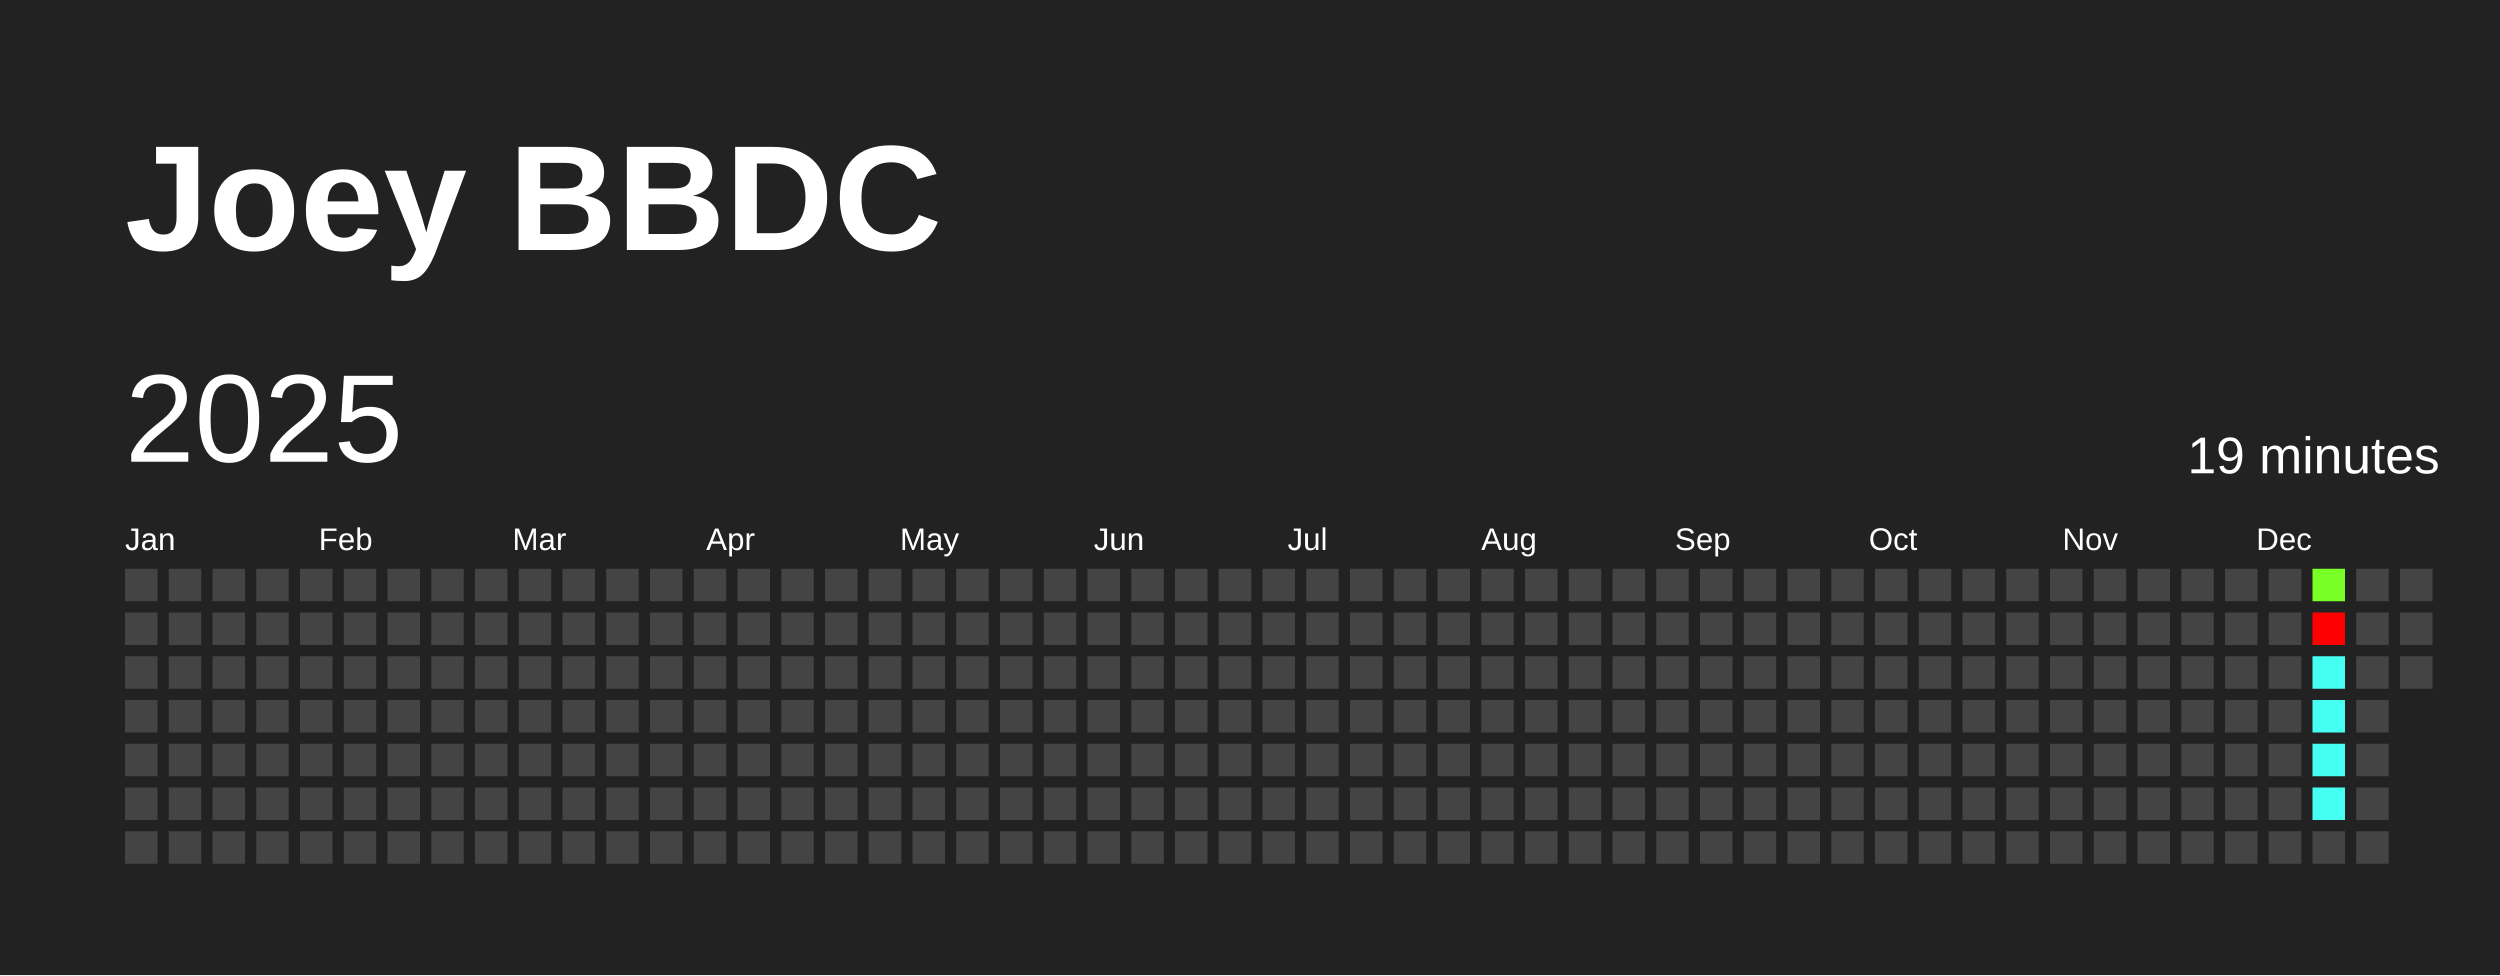
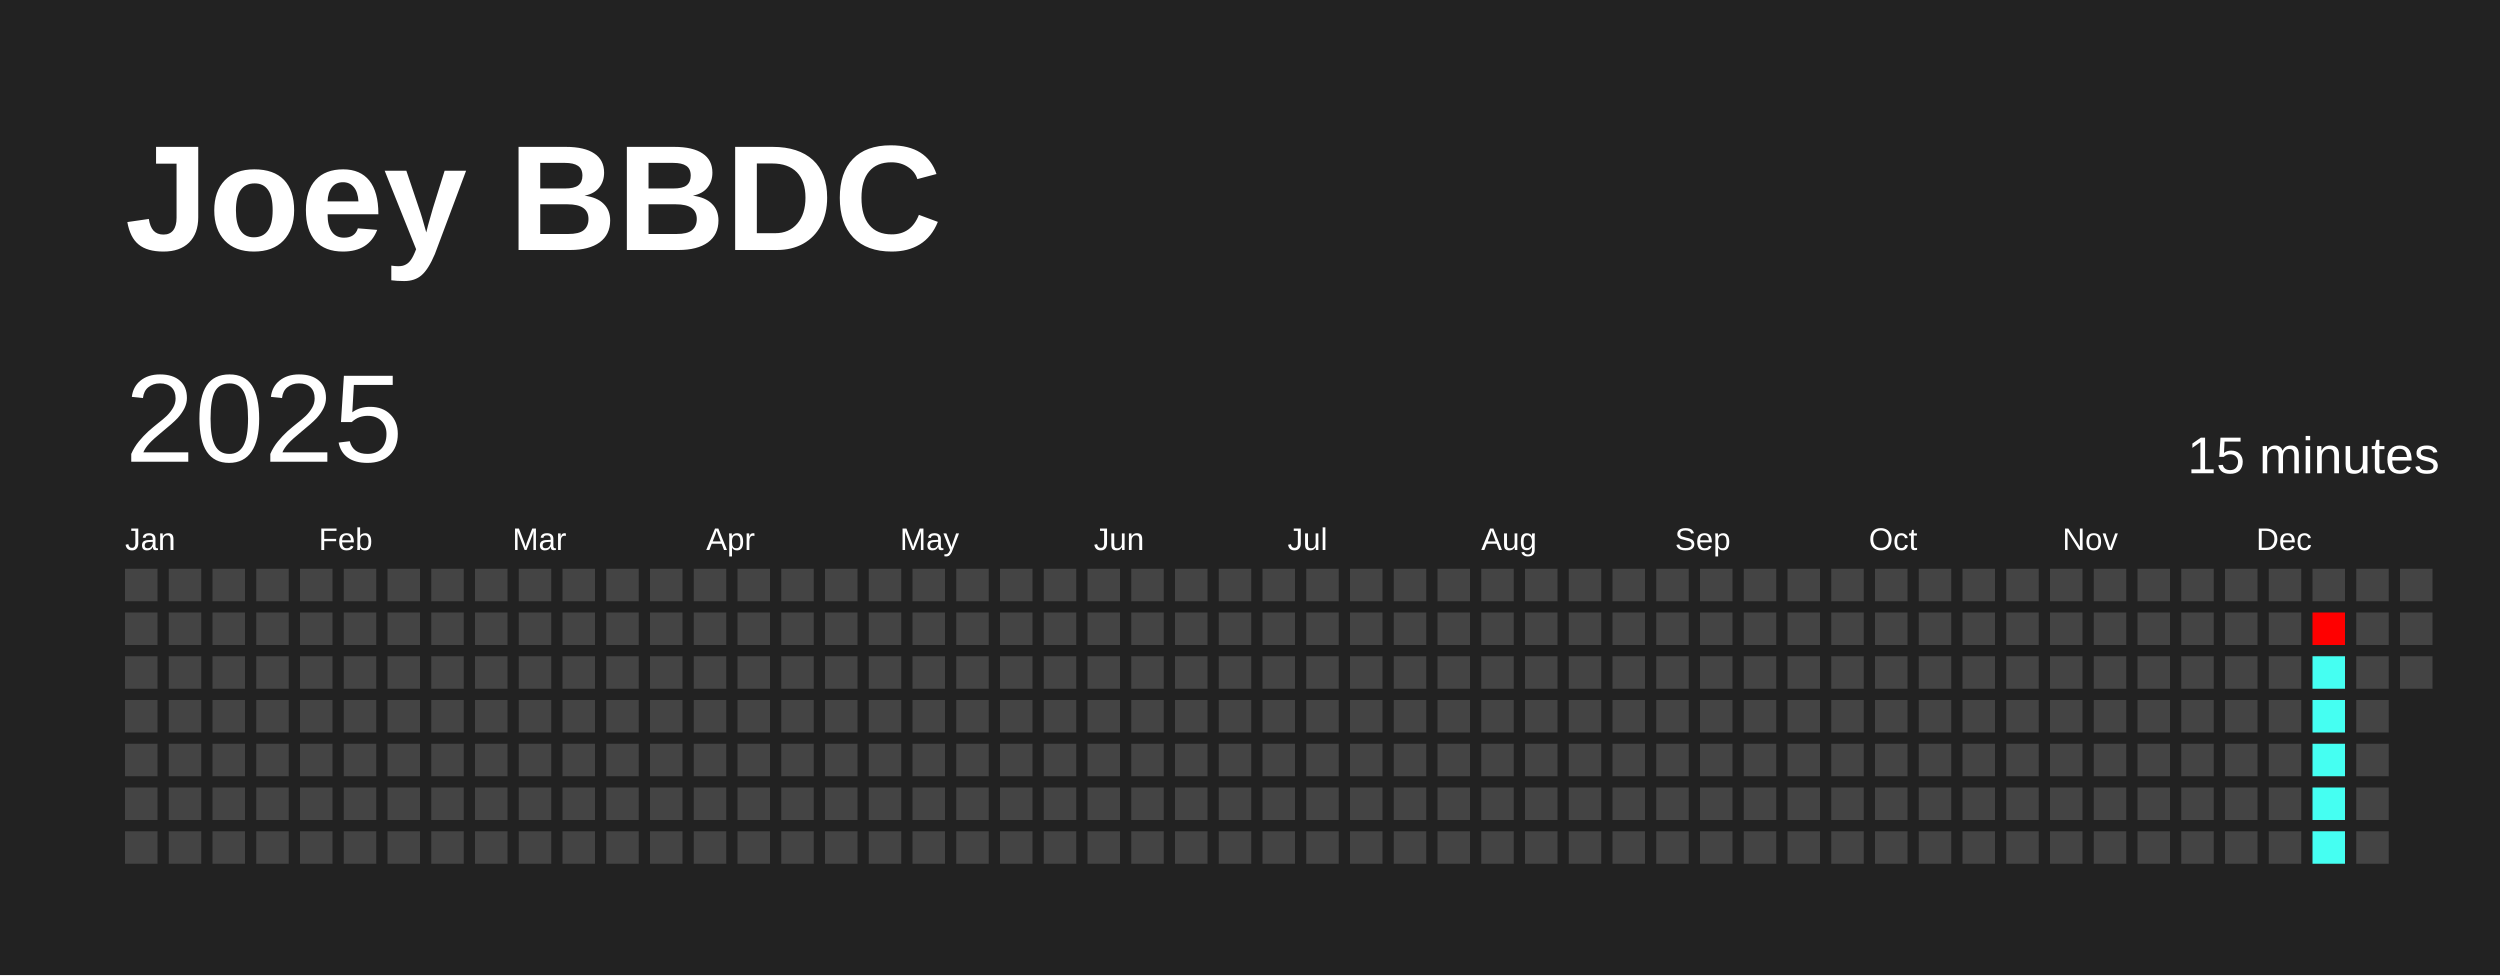
<svg xmlns="http://www.w3.org/2000/svg" baseProfile="full" height="78mm" version="1.1" viewBox="0,0,200,78" width="200mm">
  <defs />
  <rect fill="#222222" height="78" width="200" x="0" y="0" />
  <text fill="#FFFFFF" style="font-size:12px; font-family:Arial; font-weight:bold;" x="10" y="20">Joey BBDC</text>
  <text dominant-baseline="hanging" fill="#FFFFFF" style="font-size:10.0px; font-family:Arial;" x="10" y="30">2025</text>
-   <text dominant-baseline="hanging" fill="#FFFFFF" style="font-size:4.125px; font-family:Arial;" x="175" y="35">19 minutes</text>
+   <text dominant-baseline="hanging" fill="#FFFFFF" style="font-size:4.125px; font-family:Arial;" x="175" y="35">15 minutes</text>
  <text fill="#FFFFFF" style="font-size:2.5px; font-family:Arial" x="10.0" y="44">Jan</text>
  <text fill="#FFFFFF" style="font-size:2.5px; font-family:Arial" x="25.5" y="44">Feb</text>
  <text fill="#FFFFFF" style="font-size:2.5px; font-family:Arial" x="41.0" y="44">Mar</text>
  <text fill="#FFFFFF" style="font-size:2.5px; font-family:Arial" x="56.5" y="44">Apr</text>
  <text fill="#FFFFFF" style="font-size:2.5px; font-family:Arial" x="72.0" y="44">May</text>
  <text fill="#FFFFFF" style="font-size:2.5px; font-family:Arial" x="87.5" y="44">Jun</text>
  <text fill="#FFFFFF" style="font-size:2.5px; font-family:Arial" x="103.0" y="44">Jul</text>
  <text fill="#FFFFFF" style="font-size:2.5px; font-family:Arial" x="118.5" y="44">Aug</text>
  <text fill="#FFFFFF" style="font-size:2.5px; font-family:Arial" x="134.0" y="44">Sep</text>
  <text fill="#FFFFFF" style="font-size:2.5px; font-family:Arial" x="149.5" y="44">Oct</text>
  <text fill="#FFFFFF" style="font-size:2.5px; font-family:Arial" x="165.0" y="44">Nov</text>
  <text fill="#FFFFFF" style="font-size:2.5px; font-family:Arial" x="180.5" y="44">Dec</text>
  <rect fill="#444444" height="2.6" width="2.6" x="10.0" y="45.5" />
  <rect fill="#444444" height="2.6" width="2.6" x="10.0" y="49.0" />
  <rect fill="#444444" height="2.6" width="2.6" x="10.0" y="52.5" />
  <rect fill="#444444" height="2.6" width="2.6" x="10.0" y="56.0" />
  <rect fill="#444444" height="2.6" width="2.6" x="10.0" y="59.5" />
  <rect fill="#444444" height="2.6" width="2.6" x="10.0" y="63.0" />
  <rect fill="#444444" height="2.6" width="2.6" x="10.0" y="66.5" />
  <rect fill="#444444" height="2.6" width="2.6" x="13.5" y="45.5" />
  <rect fill="#444444" height="2.6" width="2.6" x="13.5" y="49.0" />
  <rect fill="#444444" height="2.6" width="2.6" x="13.5" y="52.5" />
  <rect fill="#444444" height="2.6" width="2.6" x="13.5" y="56.0" />
  <rect fill="#444444" height="2.6" width="2.6" x="13.5" y="59.5" />
  <rect fill="#444444" height="2.6" width="2.6" x="13.5" y="63.0" />
  <rect fill="#444444" height="2.6" width="2.6" x="13.5" y="66.5" />
  <rect fill="#444444" height="2.6" width="2.6" x="17.0" y="45.5" />
  <rect fill="#444444" height="2.6" width="2.6" x="17.0" y="49.0" />
  <rect fill="#444444" height="2.6" width="2.6" x="17.0" y="52.5" />
  <rect fill="#444444" height="2.6" width="2.6" x="17.0" y="56.0" />
  <rect fill="#444444" height="2.6" width="2.6" x="17.0" y="59.5" />
  <rect fill="#444444" height="2.6" width="2.6" x="17.0" y="63.0" />
  <rect fill="#444444" height="2.6" width="2.6" x="17.0" y="66.5" />
  <rect fill="#444444" height="2.6" width="2.6" x="20.5" y="45.5" />
  <rect fill="#444444" height="2.6" width="2.6" x="20.5" y="49.0" />
  <rect fill="#444444" height="2.6" width="2.6" x="20.5" y="52.5" />
  <rect fill="#444444" height="2.6" width="2.6" x="20.5" y="56.0" />
  <rect fill="#444444" height="2.6" width="2.6" x="20.5" y="59.5" />
  <rect fill="#444444" height="2.6" width="2.6" x="20.5" y="63.0" />
  <rect fill="#444444" height="2.6" width="2.6" x="20.5" y="66.5" />
  <rect fill="#444444" height="2.6" width="2.6" x="24.0" y="45.5" />
  <rect fill="#444444" height="2.6" width="2.6" x="24.0" y="49.0" />
  <rect fill="#444444" height="2.6" width="2.6" x="24.0" y="52.5" />
  <rect fill="#444444" height="2.6" width="2.6" x="24.0" y="56.0" />
  <rect fill="#444444" height="2.6" width="2.6" x="24.0" y="59.5" />
  <rect fill="#444444" height="2.6" width="2.6" x="24.0" y="63.0" />
  <rect fill="#444444" height="2.6" width="2.6" x="24.0" y="66.5" />
  <rect fill="#444444" height="2.6" width="2.6" x="27.5" y="45.5" />
  <rect fill="#444444" height="2.6" width="2.6" x="27.5" y="49.0" />
  <rect fill="#444444" height="2.6" width="2.6" x="27.5" y="52.5" />
  <rect fill="#444444" height="2.6" width="2.6" x="27.5" y="56.0" />
  <rect fill="#444444" height="2.6" width="2.6" x="27.5" y="59.5" />
  <rect fill="#444444" height="2.6" width="2.6" x="27.5" y="63.0" />
  <rect fill="#444444" height="2.6" width="2.6" x="27.5" y="66.5" />
  <rect fill="#444444" height="2.6" width="2.6" x="31.0" y="45.5" />
  <rect fill="#444444" height="2.6" width="2.6" x="31.0" y="49.0" />
  <rect fill="#444444" height="2.6" width="2.6" x="31.0" y="52.5" />
  <rect fill="#444444" height="2.6" width="2.6" x="31.0" y="56.0" />
  <rect fill="#444444" height="2.6" width="2.6" x="31.0" y="59.5" />
  <rect fill="#444444" height="2.6" width="2.6" x="31.0" y="63.0" />
  <rect fill="#444444" height="2.6" width="2.6" x="31.0" y="66.5" />
  <rect fill="#444444" height="2.6" width="2.6" x="34.5" y="45.5" />
  <rect fill="#444444" height="2.6" width="2.6" x="34.5" y="49.0" />
  <rect fill="#444444" height="2.6" width="2.6" x="34.5" y="52.5" />
  <rect fill="#444444" height="2.6" width="2.6" x="34.5" y="56.0" />
  <rect fill="#444444" height="2.6" width="2.6" x="34.5" y="59.5" />
  <rect fill="#444444" height="2.6" width="2.6" x="34.5" y="63.0" />
  <rect fill="#444444" height="2.6" width="2.6" x="34.5" y="66.5" />
  <rect fill="#444444" height="2.6" width="2.6" x="38.0" y="45.5" />
  <rect fill="#444444" height="2.6" width="2.6" x="38.0" y="49.0" />
  <rect fill="#444444" height="2.6" width="2.6" x="38.0" y="52.5" />
  <rect fill="#444444" height="2.6" width="2.6" x="38.0" y="56.0" />
  <rect fill="#444444" height="2.6" width="2.6" x="38.0" y="59.5" />
  <rect fill="#444444" height="2.6" width="2.6" x="38.0" y="63.0" />
  <rect fill="#444444" height="2.6" width="2.6" x="38.0" y="66.5" />
  <rect fill="#444444" height="2.6" width="2.6" x="41.5" y="45.5" />
  <rect fill="#444444" height="2.6" width="2.6" x="41.5" y="49.0" />
  <rect fill="#444444" height="2.6" width="2.6" x="41.5" y="52.5" />
  <rect fill="#444444" height="2.6" width="2.6" x="41.5" y="56.0" />
  <rect fill="#444444" height="2.6" width="2.6" x="41.5" y="59.5" />
  <rect fill="#444444" height="2.6" width="2.6" x="41.5" y="63.0" />
  <rect fill="#444444" height="2.6" width="2.6" x="41.5" y="66.5" />
  <rect fill="#444444" height="2.6" width="2.6" x="45.0" y="45.5" />
  <rect fill="#444444" height="2.6" width="2.6" x="45.0" y="49.0" />
  <rect fill="#444444" height="2.6" width="2.6" x="45.0" y="52.5" />
  <rect fill="#444444" height="2.6" width="2.6" x="45.0" y="56.0" />
  <rect fill="#444444" height="2.6" width="2.6" x="45.0" y="59.5" />
  <rect fill="#444444" height="2.6" width="2.6" x="45.0" y="63.0" />
  <rect fill="#444444" height="2.6" width="2.6" x="45.0" y="66.5" />
  <rect fill="#444444" height="2.6" width="2.6" x="48.5" y="45.5" />
  <rect fill="#444444" height="2.6" width="2.6" x="48.5" y="49.0" />
  <rect fill="#444444" height="2.6" width="2.6" x="48.5" y="52.5" />
  <rect fill="#444444" height="2.6" width="2.6" x="48.5" y="56.0" />
  <rect fill="#444444" height="2.6" width="2.6" x="48.5" y="59.5" />
  <rect fill="#444444" height="2.6" width="2.6" x="48.5" y="63.0" />
  <rect fill="#444444" height="2.6" width="2.6" x="48.5" y="66.5" />
  <rect fill="#444444" height="2.6" width="2.6" x="52.0" y="45.5" />
  <rect fill="#444444" height="2.6" width="2.6" x="52.0" y="49.0" />
  <rect fill="#444444" height="2.6" width="2.6" x="52.0" y="52.5" />
  <rect fill="#444444" height="2.6" width="2.6" x="52.0" y="56.0" />
  <rect fill="#444444" height="2.6" width="2.6" x="52.0" y="59.5" />
  <rect fill="#444444" height="2.6" width="2.6" x="52.0" y="63.0" />
  <rect fill="#444444" height="2.6" width="2.6" x="52.0" y="66.5" />
  <rect fill="#444444" height="2.6" width="2.6" x="55.5" y="45.5" />
  <rect fill="#444444" height="2.6" width="2.6" x="55.5" y="49.0" />
  <rect fill="#444444" height="2.6" width="2.6" x="55.5" y="52.5" />
  <rect fill="#444444" height="2.6" width="2.6" x="55.5" y="56.0" />
  <rect fill="#444444" height="2.6" width="2.6" x="55.5" y="59.5" />
  <rect fill="#444444" height="2.6" width="2.6" x="55.5" y="63.0" />
  <rect fill="#444444" height="2.6" width="2.6" x="55.5" y="66.5" />
  <rect fill="#444444" height="2.6" width="2.6" x="59.0" y="45.5" />
  <rect fill="#444444" height="2.6" width="2.6" x="59.0" y="49.0" />
  <rect fill="#444444" height="2.6" width="2.6" x="59.0" y="52.5" />
  <rect fill="#444444" height="2.6" width="2.6" x="59.0" y="56.0" />
  <rect fill="#444444" height="2.6" width="2.6" x="59.0" y="59.5" />
  <rect fill="#444444" height="2.6" width="2.6" x="59.0" y="63.0" />
  <rect fill="#444444" height="2.6" width="2.6" x="59.0" y="66.5" />
  <rect fill="#444444" height="2.6" width="2.6" x="62.5" y="45.5" />
  <rect fill="#444444" height="2.6" width="2.6" x="62.5" y="49.0" />
  <rect fill="#444444" height="2.6" width="2.6" x="62.5" y="52.5" />
  <rect fill="#444444" height="2.6" width="2.6" x="62.5" y="56.0" />
  <rect fill="#444444" height="2.6" width="2.6" x="62.5" y="59.5" />
  <rect fill="#444444" height="2.6" width="2.6" x="62.5" y="63.0" />
  <rect fill="#444444" height="2.6" width="2.6" x="62.5" y="66.5" />
  <rect fill="#444444" height="2.6" width="2.6" x="66.0" y="45.5" />
  <rect fill="#444444" height="2.6" width="2.6" x="66.0" y="49.0" />
  <rect fill="#444444" height="2.6" width="2.6" x="66.0" y="52.5" />
  <rect fill="#444444" height="2.6" width="2.6" x="66.0" y="56.0" />
  <rect fill="#444444" height="2.6" width="2.6" x="66.0" y="59.5" />
  <rect fill="#444444" height="2.6" width="2.6" x="66.0" y="63.0" />
  <rect fill="#444444" height="2.6" width="2.6" x="66.0" y="66.5" />
  <rect fill="#444444" height="2.6" width="2.6" x="69.5" y="45.5" />
  <rect fill="#444444" height="2.6" width="2.6" x="69.5" y="49.0" />
  <rect fill="#444444" height="2.6" width="2.6" x="69.5" y="52.5" />
  <rect fill="#444444" height="2.6" width="2.6" x="69.5" y="56.0" />
  <rect fill="#444444" height="2.6" width="2.6" x="69.5" y="59.5" />
  <rect fill="#444444" height="2.6" width="2.6" x="69.5" y="63.0" />
  <rect fill="#444444" height="2.6" width="2.6" x="69.5" y="66.5" />
  <rect fill="#444444" height="2.6" width="2.6" x="73.0" y="45.5" />
  <rect fill="#444444" height="2.6" width="2.6" x="73.0" y="49.0" />
  <rect fill="#444444" height="2.6" width="2.6" x="73.0" y="52.5" />
  <rect fill="#444444" height="2.6" width="2.6" x="73.0" y="56.0" />
  <rect fill="#444444" height="2.6" width="2.6" x="73.0" y="59.5" />
  <rect fill="#444444" height="2.6" width="2.6" x="73.0" y="63.0" />
  <rect fill="#444444" height="2.6" width="2.6" x="73.0" y="66.5" />
  <rect fill="#444444" height="2.6" width="2.6" x="76.5" y="45.5" />
  <rect fill="#444444" height="2.6" width="2.6" x="76.5" y="49.0" />
  <rect fill="#444444" height="2.6" width="2.6" x="76.5" y="52.5" />
  <rect fill="#444444" height="2.6" width="2.6" x="76.5" y="56.0" />
  <rect fill="#444444" height="2.6" width="2.6" x="76.5" y="59.5" />
  <rect fill="#444444" height="2.6" width="2.6" x="76.5" y="63.0" />
  <rect fill="#444444" height="2.6" width="2.6" x="76.5" y="66.5" />
  <rect fill="#444444" height="2.6" width="2.6" x="80.0" y="45.5" />
  <rect fill="#444444" height="2.6" width="2.6" x="80.0" y="49.0" />
  <rect fill="#444444" height="2.6" width="2.6" x="80.0" y="52.5" />
  <rect fill="#444444" height="2.6" width="2.6" x="80.0" y="56.0" />
  <rect fill="#444444" height="2.6" width="2.6" x="80.0" y="59.5" />
  <rect fill="#444444" height="2.6" width="2.6" x="80.0" y="63.0" />
  <rect fill="#444444" height="2.6" width="2.6" x="80.0" y="66.5" />
  <rect fill="#444444" height="2.6" width="2.6" x="83.5" y="45.5" />
  <rect fill="#444444" height="2.6" width="2.6" x="83.5" y="49.0" />
  <rect fill="#444444" height="2.6" width="2.6" x="83.5" y="52.5" />
  <rect fill="#444444" height="2.6" width="2.6" x="83.5" y="56.0" />
  <rect fill="#444444" height="2.6" width="2.6" x="83.5" y="59.5" />
  <rect fill="#444444" height="2.6" width="2.6" x="83.5" y="63.0" />
  <rect fill="#444444" height="2.6" width="2.6" x="83.5" y="66.5" />
  <rect fill="#444444" height="2.6" width="2.6" x="87.0" y="45.5" />
  <rect fill="#444444" height="2.6" width="2.6" x="87.0" y="49.0" />
  <rect fill="#444444" height="2.6" width="2.6" x="87.0" y="52.5" />
  <rect fill="#444444" height="2.6" width="2.6" x="87.0" y="56.0" />
  <rect fill="#444444" height="2.6" width="2.6" x="87.0" y="59.5" />
  <rect fill="#444444" height="2.6" width="2.6" x="87.0" y="63.0" />
  <rect fill="#444444" height="2.6" width="2.6" x="87.0" y="66.5" />
  <rect fill="#444444" height="2.6" width="2.6" x="90.5" y="45.5" />
  <rect fill="#444444" height="2.6" width="2.6" x="90.5" y="49.0" />
  <rect fill="#444444" height="2.6" width="2.6" x="90.5" y="52.5" />
  <rect fill="#444444" height="2.6" width="2.6" x="90.5" y="56.0" />
  <rect fill="#444444" height="2.6" width="2.6" x="90.5" y="59.5" />
  <rect fill="#444444" height="2.6" width="2.6" x="90.5" y="63.0" />
  <rect fill="#444444" height="2.6" width="2.6" x="90.5" y="66.5" />
  <rect fill="#444444" height="2.6" width="2.6" x="94.0" y="45.5" />
  <rect fill="#444444" height="2.6" width="2.6" x="94.0" y="49.0" />
  <rect fill="#444444" height="2.6" width="2.6" x="94.0" y="52.5" />
  <rect fill="#444444" height="2.6" width="2.6" x="94.0" y="56.0" />
  <rect fill="#444444" height="2.6" width="2.6" x="94.0" y="59.5" />
  <rect fill="#444444" height="2.6" width="2.6" x="94.0" y="63.0" />
  <rect fill="#444444" height="2.6" width="2.6" x="94.0" y="66.5" />
  <rect fill="#444444" height="2.6" width="2.6" x="97.5" y="45.5" />
  <rect fill="#444444" height="2.6" width="2.6" x="97.5" y="49.0" />
  <rect fill="#444444" height="2.6" width="2.6" x="97.5" y="52.5" />
  <rect fill="#444444" height="2.6" width="2.6" x="97.5" y="56.0" />
  <rect fill="#444444" height="2.6" width="2.6" x="97.5" y="59.5" />
  <rect fill="#444444" height="2.6" width="2.6" x="97.5" y="63.0" />
  <rect fill="#444444" height="2.6" width="2.6" x="97.5" y="66.5" />
  <rect fill="#444444" height="2.6" width="2.6" x="101.0" y="45.5" />
  <rect fill="#444444" height="2.6" width="2.6" x="101.0" y="49.0" />
  <rect fill="#444444" height="2.6" width="2.6" x="101.0" y="52.5" />
  <rect fill="#444444" height="2.6" width="2.6" x="101.0" y="56.0" />
  <rect fill="#444444" height="2.6" width="2.6" x="101.0" y="59.5" />
  <rect fill="#444444" height="2.6" width="2.6" x="101.0" y="63.0" />
  <rect fill="#444444" height="2.6" width="2.6" x="101.0" y="66.5" />
  <rect fill="#444444" height="2.6" width="2.6" x="104.5" y="45.5" />
  <rect fill="#444444" height="2.6" width="2.6" x="104.5" y="49.0" />
  <rect fill="#444444" height="2.6" width="2.6" x="104.5" y="52.5" />
  <rect fill="#444444" height="2.6" width="2.6" x="104.5" y="56.0" />
  <rect fill="#444444" height="2.6" width="2.6" x="104.5" y="59.5" />
  <rect fill="#444444" height="2.6" width="2.6" x="104.5" y="63.0" />
  <rect fill="#444444" height="2.6" width="2.6" x="104.5" y="66.5" />
  <rect fill="#444444" height="2.6" width="2.6" x="108.0" y="45.5" />
  <rect fill="#444444" height="2.6" width="2.6" x="108.0" y="49.0" />
  <rect fill="#444444" height="2.6" width="2.6" x="108.0" y="52.5" />
  <rect fill="#444444" height="2.6" width="2.6" x="108.0" y="56.0" />
  <rect fill="#444444" height="2.6" width="2.6" x="108.0" y="59.5" />
  <rect fill="#444444" height="2.6" width="2.6" x="108.0" y="63.0" />
  <rect fill="#444444" height="2.6" width="2.6" x="108.0" y="66.5" />
  <rect fill="#444444" height="2.6" width="2.6" x="111.5" y="45.5" />
  <rect fill="#444444" height="2.6" width="2.6" x="111.5" y="49.0" />
  <rect fill="#444444" height="2.6" width="2.6" x="111.5" y="52.5" />
  <rect fill="#444444" height="2.6" width="2.6" x="111.5" y="56.0" />
  <rect fill="#444444" height="2.6" width="2.6" x="111.5" y="59.5" />
  <rect fill="#444444" height="2.6" width="2.6" x="111.5" y="63.0" />
  <rect fill="#444444" height="2.6" width="2.6" x="111.5" y="66.5" />
  <rect fill="#444444" height="2.6" width="2.6" x="115.0" y="45.5" />
  <rect fill="#444444" height="2.6" width="2.6" x="115.0" y="49.0" />
  <rect fill="#444444" height="2.6" width="2.6" x="115.0" y="52.5" />
  <rect fill="#444444" height="2.6" width="2.6" x="115.0" y="56.0" />
  <rect fill="#444444" height="2.6" width="2.6" x="115.0" y="59.5" />
  <rect fill="#444444" height="2.6" width="2.6" x="115.0" y="63.0" />
  <rect fill="#444444" height="2.6" width="2.6" x="115.0" y="66.5" />
  <rect fill="#444444" height="2.6" width="2.6" x="118.5" y="45.5" />
  <rect fill="#444444" height="2.6" width="2.6" x="118.5" y="49.0" />
  <rect fill="#444444" height="2.6" width="2.6" x="118.5" y="52.5" />
  <rect fill="#444444" height="2.6" width="2.6" x="118.5" y="56.0" />
  <rect fill="#444444" height="2.6" width="2.6" x="118.5" y="59.5" />
  <rect fill="#444444" height="2.6" width="2.6" x="118.5" y="63.0" />
  <rect fill="#444444" height="2.6" width="2.6" x="118.5" y="66.5" />
  <rect fill="#444444" height="2.6" width="2.6" x="122.0" y="45.5" />
  <rect fill="#444444" height="2.6" width="2.6" x="122.0" y="49.0" />
  <rect fill="#444444" height="2.6" width="2.6" x="122.0" y="52.5" />
  <rect fill="#444444" height="2.6" width="2.6" x="122.0" y="56.0" />
  <rect fill="#444444" height="2.6" width="2.6" x="122.0" y="59.5" />
  <rect fill="#444444" height="2.6" width="2.6" x="122.0" y="63.0" />
  <rect fill="#444444" height="2.6" width="2.6" x="122.0" y="66.5" />
  <rect fill="#444444" height="2.6" width="2.6" x="125.5" y="45.5" />
  <rect fill="#444444" height="2.6" width="2.6" x="125.5" y="49.0" />
  <rect fill="#444444" height="2.6" width="2.6" x="125.5" y="52.5" />
  <rect fill="#444444" height="2.6" width="2.6" x="125.5" y="56.0" />
  <rect fill="#444444" height="2.6" width="2.6" x="125.5" y="59.5" />
  <rect fill="#444444" height="2.6" width="2.6" x="125.5" y="63.0" />
  <rect fill="#444444" height="2.6" width="2.6" x="125.5" y="66.5" />
  <rect fill="#444444" height="2.6" width="2.6" x="129.0" y="45.5" />
  <rect fill="#444444" height="2.6" width="2.6" x="129.0" y="49.0" />
  <rect fill="#444444" height="2.6" width="2.6" x="129.0" y="52.5" />
  <rect fill="#444444" height="2.6" width="2.6" x="129.0" y="56.0" />
  <rect fill="#444444" height="2.6" width="2.6" x="129.0" y="59.5" />
  <rect fill="#444444" height="2.6" width="2.6" x="129.0" y="63.0" />
  <rect fill="#444444" height="2.6" width="2.6" x="129.0" y="66.5" />
  <rect fill="#444444" height="2.6" width="2.6" x="132.5" y="45.5" />
  <rect fill="#444444" height="2.6" width="2.6" x="132.5" y="49.0" />
  <rect fill="#444444" height="2.6" width="2.6" x="132.5" y="52.5" />
  <rect fill="#444444" height="2.6" width="2.6" x="132.5" y="56.0" />
  <rect fill="#444444" height="2.6" width="2.6" x="132.5" y="59.5" />
  <rect fill="#444444" height="2.6" width="2.6" x="132.5" y="63.0" />
  <rect fill="#444444" height="2.6" width="2.6" x="132.5" y="66.5" />
  <rect fill="#444444" height="2.6" width="2.6" x="136.0" y="45.5" />
  <rect fill="#444444" height="2.6" width="2.6" x="136.0" y="49.0" />
  <rect fill="#444444" height="2.6" width="2.6" x="136.0" y="52.5" />
  <rect fill="#444444" height="2.6" width="2.6" x="136.0" y="56.0" />
  <rect fill="#444444" height="2.6" width="2.6" x="136.0" y="59.5" />
  <rect fill="#444444" height="2.6" width="2.6" x="136.0" y="63.0" />
  <rect fill="#444444" height="2.6" width="2.6" x="136.0" y="66.5" />
  <rect fill="#444444" height="2.6" width="2.6" x="139.5" y="45.5" />
  <rect fill="#444444" height="2.6" width="2.6" x="139.5" y="49.0" />
  <rect fill="#444444" height="2.6" width="2.6" x="139.5" y="52.5" />
  <rect fill="#444444" height="2.6" width="2.6" x="139.5" y="56.0" />
  <rect fill="#444444" height="2.6" width="2.6" x="139.5" y="59.5" />
  <rect fill="#444444" height="2.6" width="2.6" x="139.5" y="63.0" />
  <rect fill="#444444" height="2.6" width="2.6" x="139.5" y="66.5" />
  <rect fill="#444444" height="2.6" width="2.6" x="143.0" y="45.5" />
  <rect fill="#444444" height="2.6" width="2.6" x="143.0" y="49.0" />
  <rect fill="#444444" height="2.6" width="2.6" x="143.0" y="52.5" />
  <rect fill="#444444" height="2.6" width="2.6" x="143.0" y="56.0" />
  <rect fill="#444444" height="2.6" width="2.6" x="143.0" y="59.5" />
  <rect fill="#444444" height="2.6" width="2.6" x="143.0" y="63.0" />
  <rect fill="#444444" height="2.6" width="2.6" x="143.0" y="66.5" />
  <rect fill="#444444" height="2.6" width="2.6" x="146.5" y="45.5" />
  <rect fill="#444444" height="2.6" width="2.6" x="146.5" y="49.0" />
  <rect fill="#444444" height="2.6" width="2.6" x="146.5" y="52.5" />
  <rect fill="#444444" height="2.6" width="2.6" x="146.5" y="56.0" />
  <rect fill="#444444" height="2.6" width="2.6" x="146.5" y="59.5" />
  <rect fill="#444444" height="2.6" width="2.6" x="146.5" y="63.0" />
  <rect fill="#444444" height="2.6" width="2.6" x="146.5" y="66.5" />
  <rect fill="#444444" height="2.6" width="2.6" x="150.0" y="45.5" />
  <rect fill="#444444" height="2.6" width="2.6" x="150.0" y="49.0" />
  <rect fill="#444444" height="2.6" width="2.6" x="150.0" y="52.5" />
  <rect fill="#444444" height="2.6" width="2.6" x="150.0" y="56.0" />
  <rect fill="#444444" height="2.6" width="2.6" x="150.0" y="59.5" />
  <rect fill="#444444" height="2.6" width="2.6" x="150.0" y="63.0" />
  <rect fill="#444444" height="2.6" width="2.6" x="150.0" y="66.5" />
  <rect fill="#444444" height="2.6" width="2.6" x="153.5" y="45.5" />
  <rect fill="#444444" height="2.6" width="2.6" x="153.5" y="49.0" />
  <rect fill="#444444" height="2.6" width="2.6" x="153.5" y="52.5" />
  <rect fill="#444444" height="2.6" width="2.6" x="153.5" y="56.0" />
  <rect fill="#444444" height="2.6" width="2.6" x="153.5" y="59.5" />
  <rect fill="#444444" height="2.6" width="2.6" x="153.5" y="63.0" />
  <rect fill="#444444" height="2.6" width="2.6" x="153.5" y="66.5" />
  <rect fill="#444444" height="2.6" width="2.6" x="157.0" y="45.5" />
  <rect fill="#444444" height="2.6" width="2.6" x="157.0" y="49.0" />
  <rect fill="#444444" height="2.6" width="2.6" x="157.0" y="52.5" />
  <rect fill="#444444" height="2.6" width="2.6" x="157.0" y="56.0" />
  <rect fill="#444444" height="2.6" width="2.6" x="157.0" y="59.5" />
  <rect fill="#444444" height="2.6" width="2.6" x="157.0" y="63.0" />
  <rect fill="#444444" height="2.6" width="2.6" x="157.0" y="66.5" />
  <rect fill="#444444" height="2.6" width="2.6" x="160.5" y="45.5" />
  <rect fill="#444444" height="2.6" width="2.6" x="160.5" y="49.0" />
  <rect fill="#444444" height="2.6" width="2.6" x="160.5" y="52.5" />
  <rect fill="#444444" height="2.6" width="2.6" x="160.5" y="56.0" />
  <rect fill="#444444" height="2.6" width="2.6" x="160.5" y="59.5" />
  <rect fill="#444444" height="2.6" width="2.6" x="160.5" y="63.0" />
  <rect fill="#444444" height="2.6" width="2.6" x="160.5" y="66.5" />
  <rect fill="#444444" height="2.6" width="2.6" x="164.0" y="45.5" />
  <rect fill="#444444" height="2.6" width="2.6" x="164.0" y="49.0" />
  <rect fill="#444444" height="2.6" width="2.6" x="164.0" y="52.5" />
  <rect fill="#444444" height="2.6" width="2.6" x="164.0" y="56.0" />
  <rect fill="#444444" height="2.6" width="2.6" x="164.0" y="59.5" />
  <rect fill="#444444" height="2.6" width="2.6" x="164.0" y="63.0" />
  <rect fill="#444444" height="2.6" width="2.6" x="164.0" y="66.5" />
  <rect fill="#444444" height="2.6" width="2.6" x="167.5" y="45.5" />
  <rect fill="#444444" height="2.6" width="2.6" x="167.5" y="49.0" />
  <rect fill="#444444" height="2.6" width="2.6" x="167.5" y="52.5" />
  <rect fill="#444444" height="2.6" width="2.6" x="167.5" y="56.0" />
  <rect fill="#444444" height="2.6" width="2.6" x="167.5" y="59.5" />
  <rect fill="#444444" height="2.6" width="2.6" x="167.5" y="63.0" />
  <rect fill="#444444" height="2.6" width="2.6" x="167.5" y="66.5" />
  <rect fill="#444444" height="2.6" width="2.6" x="171.0" y="45.5" />
  <rect fill="#444444" height="2.6" width="2.6" x="171.0" y="49.0" />
  <rect fill="#444444" height="2.6" width="2.6" x="171.0" y="52.5" />
  <rect fill="#444444" height="2.6" width="2.6" x="171.0" y="56.0" />
  <rect fill="#444444" height="2.6" width="2.6" x="171.0" y="59.5" />
  <rect fill="#444444" height="2.6" width="2.6" x="171.0" y="63.0" />
  <rect fill="#444444" height="2.6" width="2.6" x="171.0" y="66.5" />
  <rect fill="#444444" height="2.6" width="2.6" x="174.5" y="45.5" />
  <rect fill="#444444" height="2.6" width="2.6" x="174.5" y="49.0" />
  <rect fill="#444444" height="2.6" width="2.6" x="174.5" y="52.5" />
  <rect fill="#444444" height="2.6" width="2.6" x="174.5" y="56.0" />
  <rect fill="#444444" height="2.6" width="2.6" x="174.5" y="59.5" />
  <rect fill="#444444" height="2.6" width="2.6" x="174.5" y="63.0" />
  <rect fill="#444444" height="2.6" width="2.6" x="174.5" y="66.5" />
  <rect fill="#444444" height="2.6" width="2.6" x="178.0" y="45.5" />
  <rect fill="#444444" height="2.6" width="2.6" x="178.0" y="49.0" />
  <rect fill="#444444" height="2.6" width="2.6" x="178.0" y="52.5" />
  <rect fill="#444444" height="2.6" width="2.6" x="178.0" y="56.0" />
  <rect fill="#444444" height="2.6" width="2.6" x="178.0" y="59.5" />
  <rect fill="#444444" height="2.6" width="2.6" x="178.0" y="63.0" />
  <rect fill="#444444" height="2.6" width="2.6" x="178.0" y="66.5" />
  <rect fill="#444444" height="2.6" width="2.6" x="181.5" y="45.5" />
  <rect fill="#444444" height="2.6" width="2.6" x="181.5" y="49.0" />
  <rect fill="#444444" height="2.6" width="2.6" x="181.5" y="52.5" />
  <rect fill="#444444" height="2.6" width="2.6" x="181.5" y="56.0" />
  <rect fill="#444444" height="2.6" width="2.6" x="181.5" y="59.5" />
  <rect fill="#444444" height="2.6" width="2.6" x="181.5" y="63.0" />
  <rect fill="#444444" height="2.6" width="2.6" x="181.5" y="66.5" />
-   <rect fill="#77ff26" height="2.6" width="2.6" x="185.0" y="45.5" />
+   <rect fill="#444444" height="2.6" width="2.6" x="185.0" y="45.5" />
  <rect fill="red" height="2.6" width="2.6" x="185.0" y="49.0" />
  <rect fill="#45fff2" height="2.6" width="2.6" x="185.0" y="52.5" />
  <rect fill="#45fff2" height="2.6" width="2.6" x="185.0" y="56.0" />
  <rect fill="#45fff2" height="2.6" width="2.6" x="185.0" y="59.5" />
  <rect fill="#45fff2" height="2.6" width="2.6" x="185.0" y="63.0" />
-   <rect fill="#444444" height="2.6" width="2.6" x="185.0" y="66.5" />
+   <rect fill="#45fff2" height="2.6" width="2.6" x="185.0" y="66.5" />
  <rect fill="#444444" height="2.6" width="2.6" x="188.5" y="45.5" />
  <rect fill="#444444" height="2.6" width="2.6" x="188.5" y="49.0" />
  <rect fill="#444444" height="2.6" width="2.6" x="188.5" y="52.5" />
  <rect fill="#444444" height="2.6" width="2.6" x="188.5" y="56.0" />
  <rect fill="#444444" height="2.6" width="2.6" x="188.5" y="59.5" />
  <rect fill="#444444" height="2.6" width="2.6" x="188.5" y="63.0" />
  <rect fill="#444444" height="2.6" width="2.6" x="188.5" y="66.5" />
  <rect fill="#444444" height="2.6" width="2.6" x="192.0" y="45.5" />
  <rect fill="#444444" height="2.6" width="2.6" x="192.0" y="49.0" />
  <rect fill="#444444" height="2.6" width="2.6" x="192.0" y="52.5" />
</svg>
